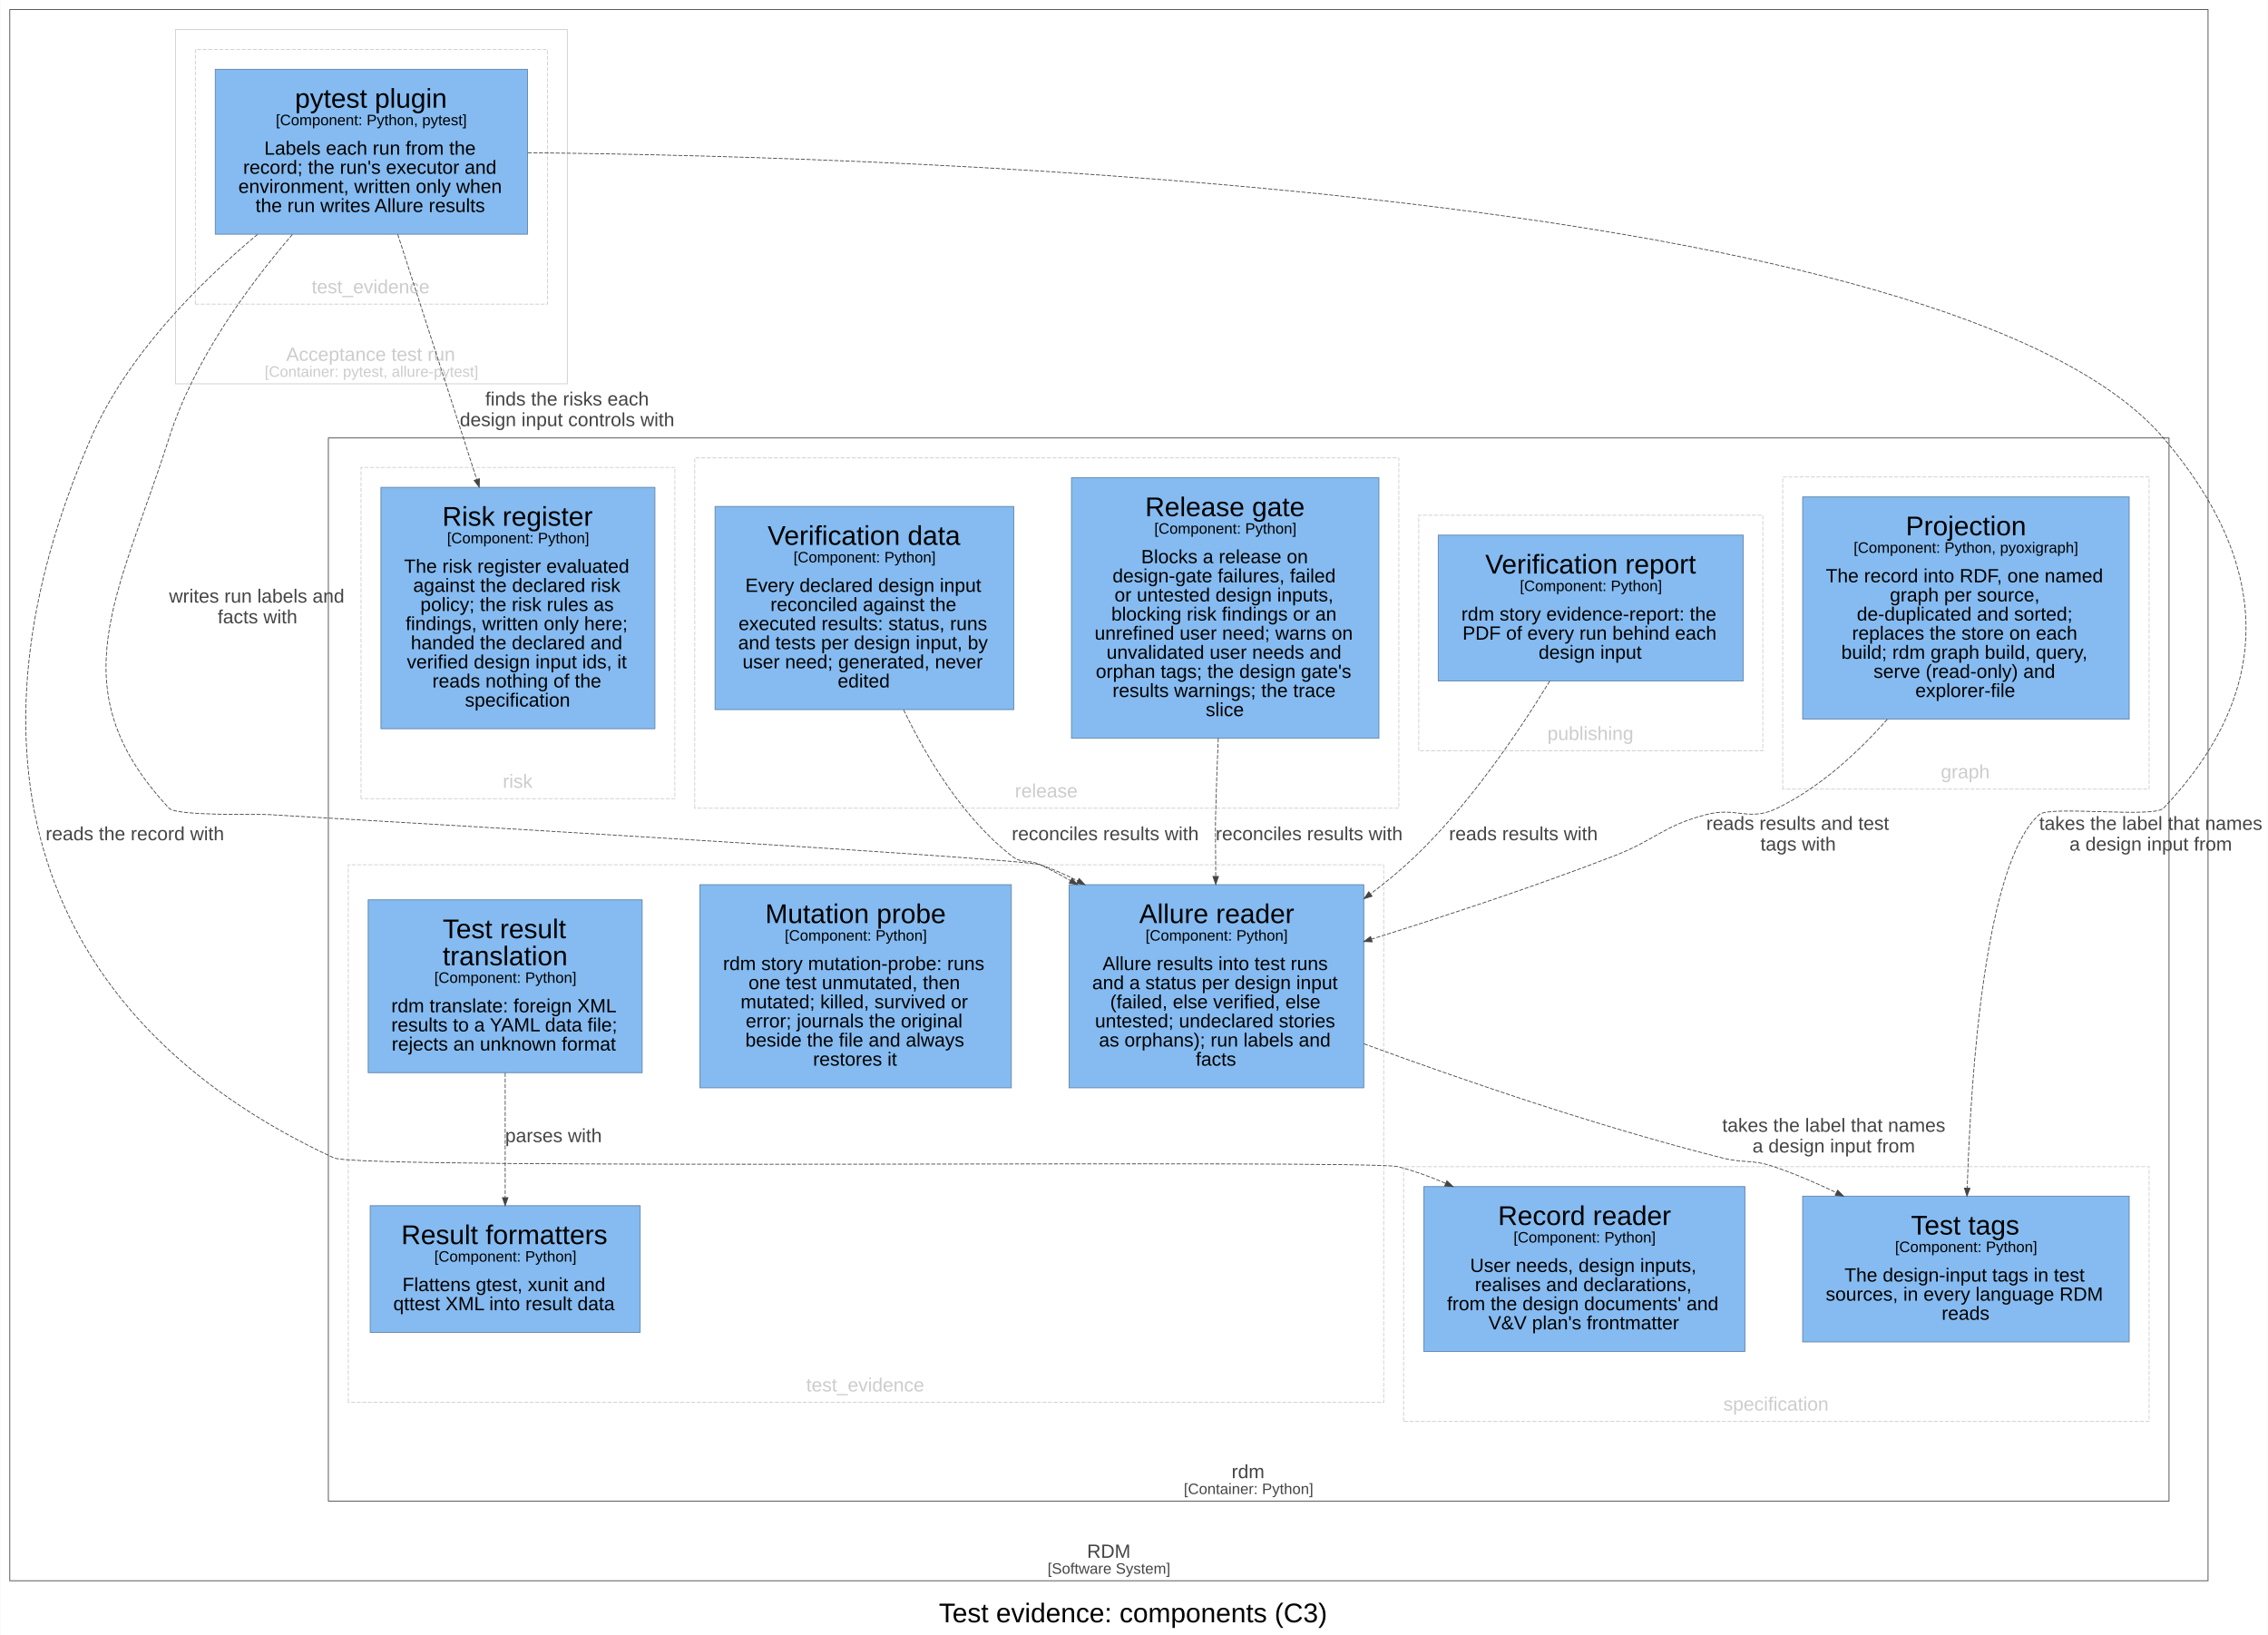
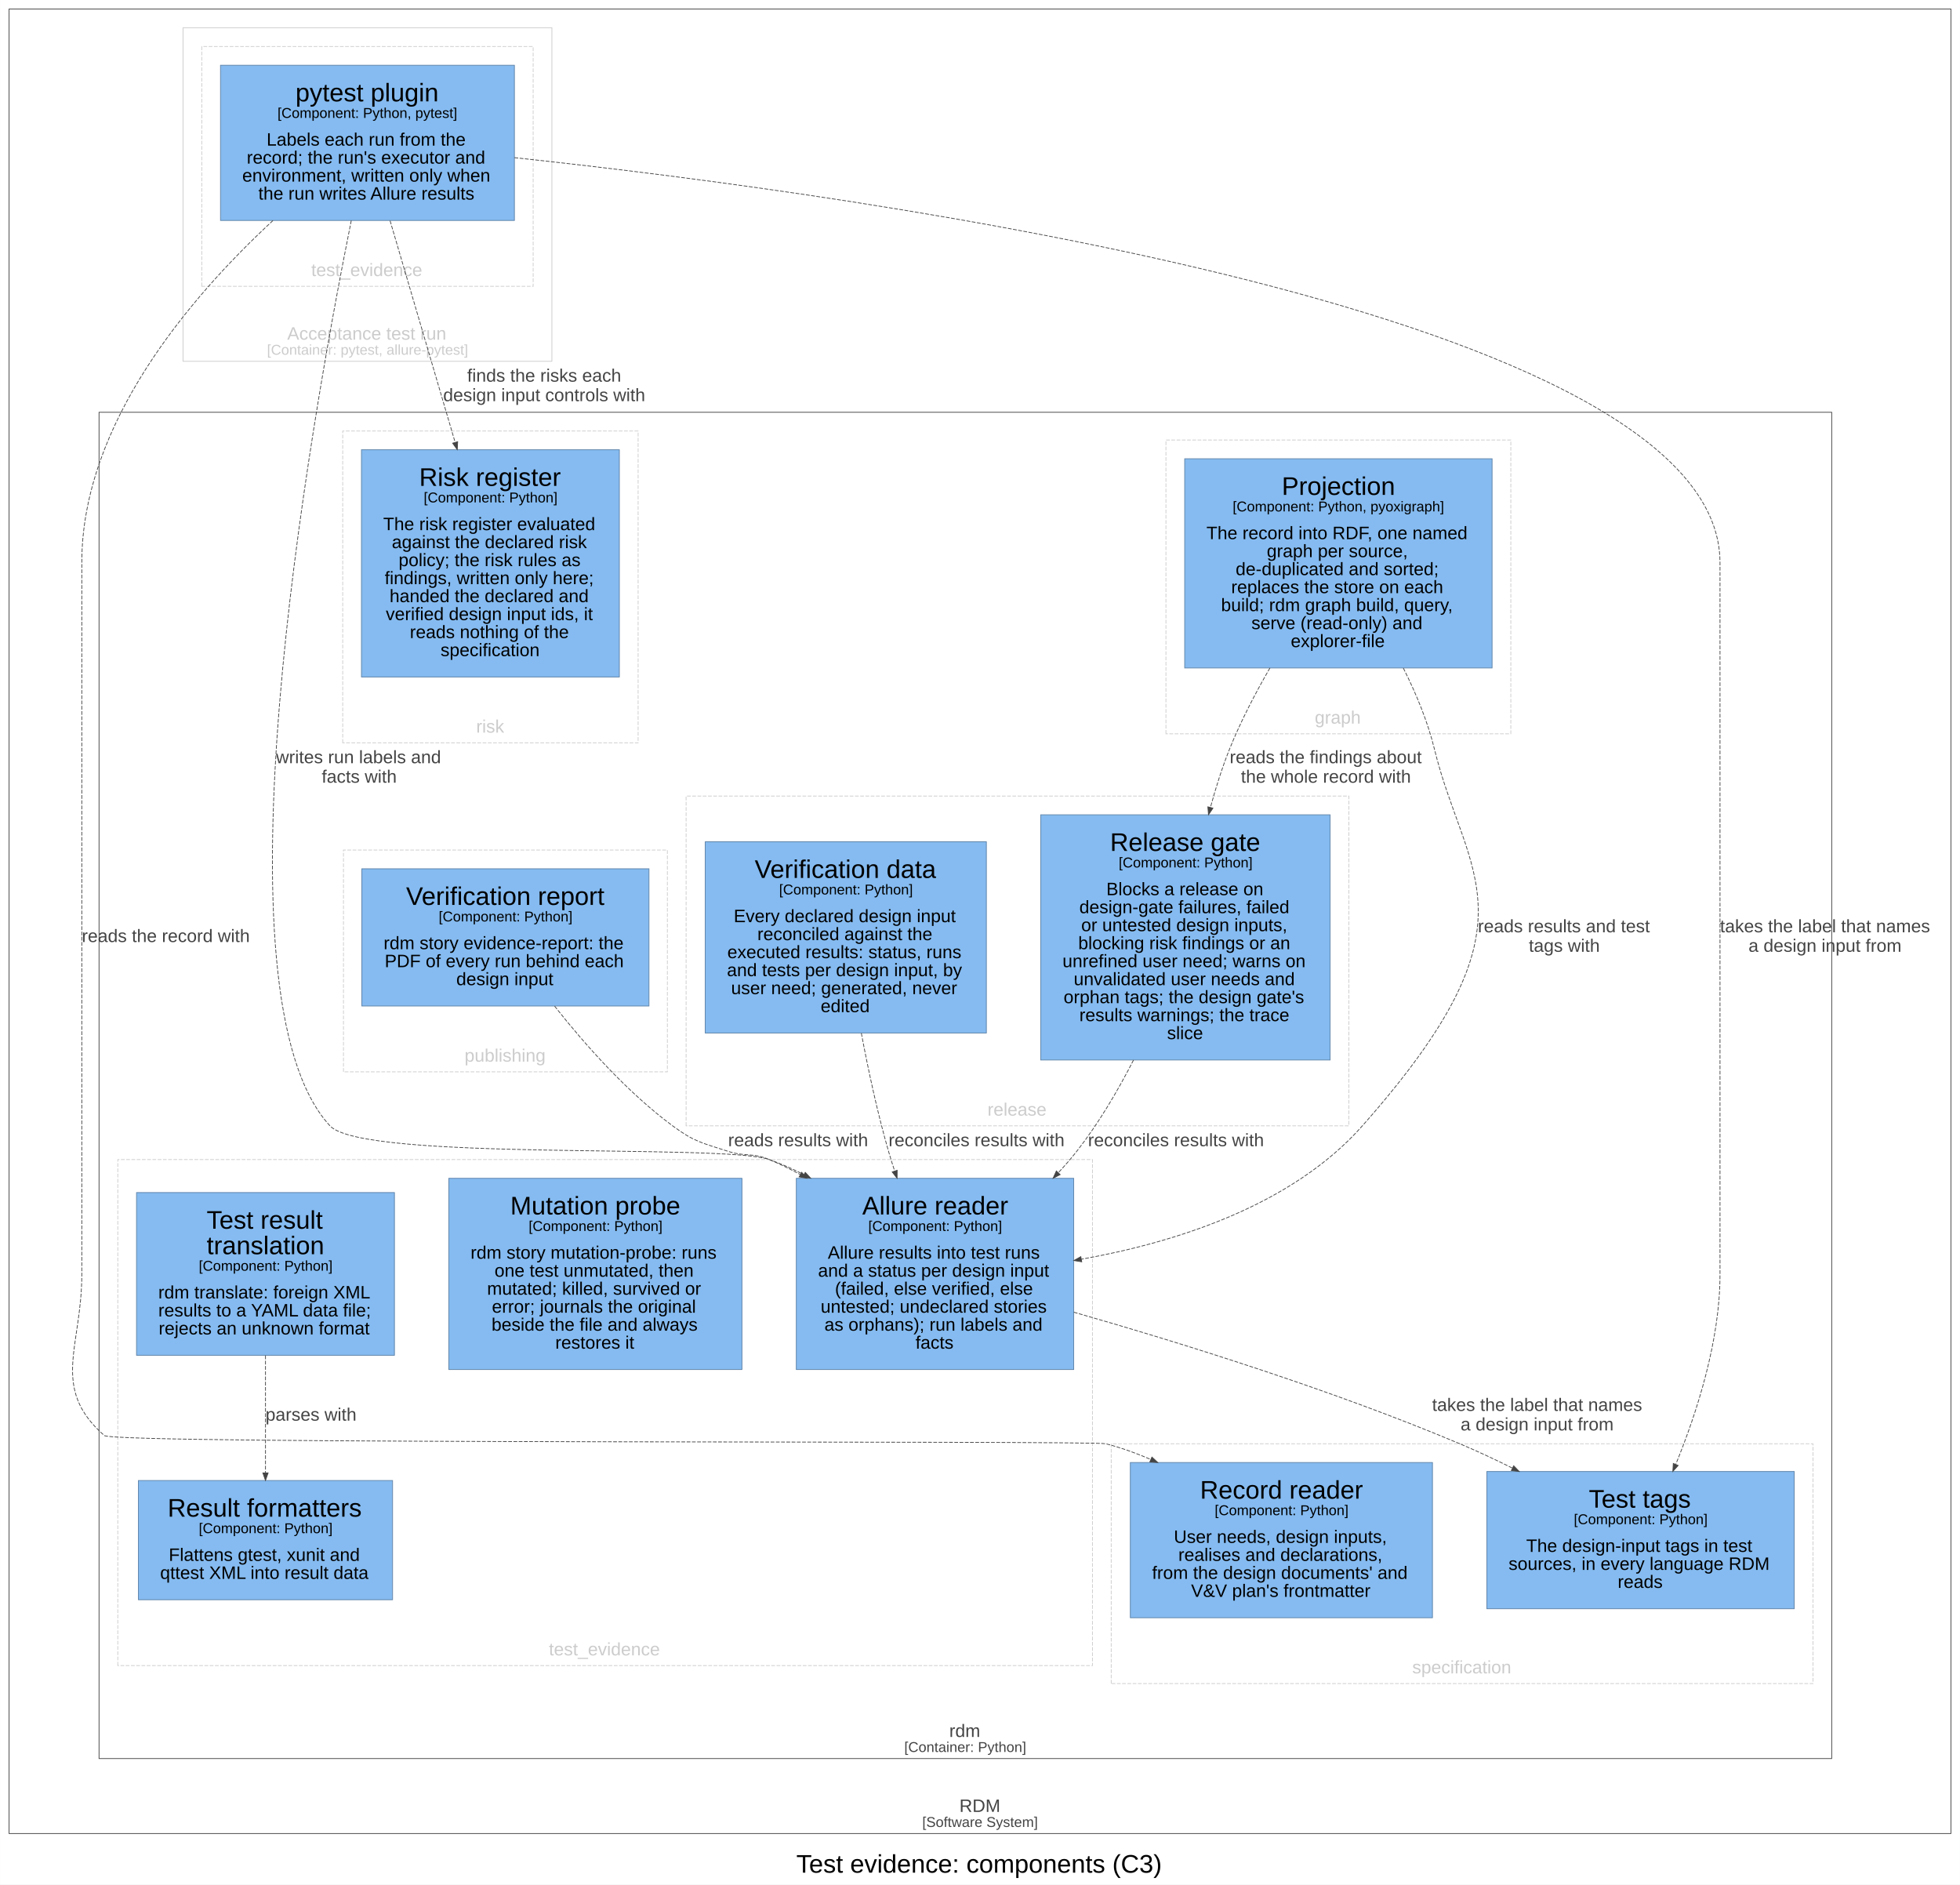
- <svg xmlns="http://www.w3.org/2000/svg" width="2847pt" height="2052pt" viewBox="0.00 0.00 2847.00 2052.40">
-   <g id="graph0" class="graph" transform="scale(1 1) rotate(0) translate(4 2048.4)">
-     <polygon fill="white" stroke="transparent" points="-4,4 -4,-2048.4 2843,-2048.4 2843,4 -4,4" />
-     <text text-anchor="start" x="1174.5" y="-11.8" font-family="Arial" font-size="34.00">Test evidence: components (C3)</text>
+ <svg xmlns="http://www.w3.org/2000/svg" width="2614pt" height="2513pt" viewBox="0.00 0.00 2614.00 2513.20">
+   <g id="graph0" class="graph" transform="scale(1 1) rotate(0) translate(4 2509.2)">
+     <polygon fill="white" stroke="transparent" points="-4,4 -4,-2509.2 2610,-2509.2 2610,4 -4,4" />
+     <text text-anchor="start" x="1058" y="-11.8" font-family="Arial" font-size="34.00">Test evidence: components (C3)</text>
    <g id="clust1" class="cluster">
-       <polygon fill="none" stroke="#444444" points="8,-64 8,-2036.4 2768,-2036.4 2768,-64 8,-64" />
-       <text text-anchor="start" x="1360.5" y="-92.8" font-family="Arial" font-size="24.00" fill="#444444">RDM</text>
-       <text text-anchor="start" x="1311" y="-72.8" font-family="Arial" font-size="19.00" fill="#444444">[Software System]</text>
+       <polygon fill="none" stroke="#444444" points="8,-64 8,-2497.2 2598,-2497.2 2598,-64 8,-64" />
+       <text text-anchor="start" x="1275.5" y="-92.8" font-family="Arial" font-size="24.00" fill="#444444">RDM</text>
+       <text text-anchor="start" x="1226" y="-72.8" font-family="Arial" font-size="19.00" fill="#444444">[Software System]</text>
    </g>
    <g id="clust2" class="cluster">
-       <polygon fill="none" stroke="#cccccc" points="216,-1566.6 216,-2011.4 708,-2011.4 708,-1566.6 216,-1566.6" />
-       <text text-anchor="start" x="355" y="-1595.4" font-family="Arial" font-size="24.00" fill="#cccccc">Acceptance test run</text>
-       <text text-anchor="start" x="328" y="-1575.4" font-family="Arial" font-size="19.00" fill="#cccccc">[Container: pytest, allure-pytest]</text>
+       <polygon fill="none" stroke="#cccccc" points="240,-2027.4 240,-2472.2 732,-2472.2 732,-2027.4 240,-2027.4" />
+       <text text-anchor="start" x="379" y="-2056.2" font-family="Arial" font-size="24.00" fill="#cccccc">Acceptance test run</text>
+       <text text-anchor="start" x="352" y="-2036.2" font-family="Arial" font-size="19.00" fill="#cccccc">[Container: pytest, allure-pytest]</text>
    </g>
    <g id="clust3" class="cluster">
-       <polygon fill="none" stroke="#cccccc" stroke-dasharray="5,2" points="241,-1666.6 241,-1986.4 683,-1986.4 683,-1666.6 241,-1666.6" />
-       <text text-anchor="start" x="387" y="-1680.2" font-family="Arial" font-size="24.00" fill="#cccccc">test_evidence</text>
+       <polygon fill="none" stroke="#cccccc" stroke-dasharray="5,2" points="265,-2127.4 265,-2447.2 707,-2447.2 707,-2127.4 265,-2127.4" />
+       <text text-anchor="start" x="411" y="-2141" font-family="Arial" font-size="24.00" fill="#cccccc">test_evidence</text>
    </g>
    <g id="clust4" class="cluster">
-       <polygon fill="none" stroke="#444444" points="408,-164 408,-1498.6 2719,-1498.6 2719,-164 408,-164" />
-       <text text-anchor="start" x="1542" y="-192.8" font-family="Arial" font-size="24.00" fill="#444444">rdm</text>
-       <text text-anchor="start" x="1482" y="-172.8" font-family="Arial" font-size="19.00" fill="#444444">[Container: Python]</text>
+       <polygon fill="none" stroke="#444444" points="128,-164 128,-1959.4 2439,-1959.4 2439,-164 128,-164" />
+       <text text-anchor="start" x="1262" y="-192.8" font-family="Arial" font-size="24.00" fill="#444444">rdm</text>
+       <text text-anchor="start" x="1202" y="-172.8" font-family="Arial" font-size="19.00" fill="#444444">[Container: Python]</text>
    </g>
    <g id="clust10" class="cluster">
-       <polygon fill="none" stroke="#cccccc" stroke-dasharray="5,2" points="433,-288 433,-962.8 1733,-962.8 1733,-288 433,-288" />
-       <text text-anchor="start" x="1008" y="-301.6" font-family="Arial" font-size="24.00" fill="#cccccc">test_evidence</text>
+       <polygon fill="none" stroke="#cccccc" stroke-dasharray="5,2" points="153,-288 153,-962.8 1453,-962.8 1453,-288 153,-288" />
+       <text text-anchor="start" x="728" y="-301.6" font-family="Arial" font-size="24.00" fill="#cccccc">test_evidence</text>
    </g>
    <g id="clust5" class="cluster">
-       <polygon fill="none" stroke="#cccccc" stroke-dasharray="5,2" points="2234,-1057.8 2234,-1449.6 2694,-1449.6 2694,-1057.8 2234,-1057.8" />
-       <text text-anchor="start" x="2432.5" y="-1071.4" font-family="Arial" font-size="24.00" fill="#cccccc">graph</text>
+       <polygon fill="none" stroke="#cccccc" stroke-dasharray="5,2" points="1551,-1530.6 1551,-1922.4 2011,-1922.4 2011,-1530.6 1551,-1530.6" />
+       <text text-anchor="start" x="1749.5" y="-1544.2" font-family="Arial" font-size="24.00" fill="#cccccc">graph</text>
    </g>
    <g id="clust6" class="cluster">
-       <polygon fill="none" stroke="#cccccc" stroke-dasharray="5,2" points="1777,-1105.8 1777,-1401.6 2209,-1401.6 2209,-1105.8 1777,-1105.8" />
-       <text text-anchor="start" x="1938.5" y="-1119.4" font-family="Arial" font-size="24.00" fill="#cccccc">publishing</text>
+       <polygon fill="none" stroke="#cccccc" stroke-dasharray="5,2" points="454,-1079.8 454,-1375.6 886,-1375.6 886,-1079.8 454,-1079.8" />
+       <text text-anchor="start" x="615.5" y="-1093.4" font-family="Arial" font-size="24.00" fill="#cccccc">publishing</text>
    </g>
    <g id="clust7" class="cluster">
-       <polygon fill="none" stroke="#cccccc" stroke-dasharray="5,2" points="868,-1033.8 868,-1473.6 1752,-1473.6 1752,-1033.8 868,-1033.8" />
-       <text text-anchor="start" x="1270" y="-1047.4" font-family="Arial" font-size="24.00" fill="#cccccc">release</text>
+       <polygon fill="none" stroke="#cccccc" stroke-dasharray="5,2" points="911,-1007.8 911,-1447.6 1795,-1447.6 1795,-1007.8 911,-1007.8" />
+       <text text-anchor="start" x="1313" y="-1021.4" font-family="Arial" font-size="24.00" fill="#cccccc">release</text>
    </g>
    <g id="clust8" class="cluster">
-       <polygon fill="none" stroke="#cccccc" stroke-dasharray="5,2" points="449,-1045.8 449,-1461.6 843,-1461.6 843,-1045.8 449,-1045.8" />
-       <text text-anchor="start" x="627" y="-1059.4" font-family="Arial" font-size="24.00" fill="#cccccc">risk</text>
+       <polygon fill="none" stroke="#cccccc" stroke-dasharray="5,2" points="453,-1518.6 453,-1934.4 847,-1934.4 847,-1518.6 453,-1518.6" />
+       <text text-anchor="start" x="631" y="-1532.2" font-family="Arial" font-size="24.00" fill="#cccccc">risk</text>
    </g>
    <g id="clust9" class="cluster">
-       <polygon fill="none" stroke="#cccccc" stroke-dasharray="5,2" points="1758,-264 1758,-583.8 2694,-583.8 2694,-264 1758,-264" />
-       <text text-anchor="start" x="2159.5" y="-277.6" font-family="Arial" font-size="24.00" fill="#cccccc">specification</text>
+       <polygon fill="none" stroke="#cccccc" stroke-dasharray="5,2" points="1478,-264 1478,-583.8 2414,-583.8 2414,-264 1478,-264" />
+       <text text-anchor="start" x="1879.5" y="-277.6" font-family="Arial" font-size="24.00" fill="#cccccc">specification</text>
    </g>
    <g id="46" class="node">
-       <polygon fill="#85bbf0" stroke="#5d82a8" points="658,-1961.4 266,-1961.4 266,-1754.4 658,-1754.4 658,-1961.4" />
-       <text text-anchor="start" x="366" y="-1913.2" font-family="Arial" font-size="34.00" fill="#000000">pytest plugin</text>
-       <text text-anchor="start" x="342" y="-1891.2" font-family="Arial" font-size="19.00" fill="#000000">[Component: Python, pytest]</text>
-       <text text-anchor="start" x="327.5" y="-1854.2" font-family="Arial" font-size="24.00" fill="#000000">Labels each run from the</text>
-       <text text-anchor="start" x="301" y="-1830.2" font-family="Arial" font-size="24.00" fill="#000000">record; the run's executor and</text>
-       <text text-anchor="start" x="295" y="-1806.2" font-family="Arial" font-size="24.00" fill="#000000">environment, written only when</text>
-       <text text-anchor="start" x="316.5" y="-1782.2" font-family="Arial" font-size="24.00" fill="#000000">the run writes Allure results</text>
+       <polygon fill="#85bbf0" stroke="#5d82a8" points="682,-2422.2 290,-2422.2 290,-2215.2 682,-2215.2 682,-2422.2" />
+       <text text-anchor="start" x="390" y="-2374" font-family="Arial" font-size="34.00" fill="#000000">pytest plugin</text>
+       <text text-anchor="start" x="366" y="-2352" font-family="Arial" font-size="19.00" fill="#000000">[Component: Python, pytest]</text>
+       <text text-anchor="start" x="351.5" y="-2315" font-family="Arial" font-size="24.00" fill="#000000">Labels each run from the</text>
+       <text text-anchor="start" x="325" y="-2291" font-family="Arial" font-size="24.00" fill="#000000">record; the run's executor and</text>
+       <text text-anchor="start" x="319" y="-2267" font-family="Arial" font-size="24.00" fill="#000000">environment, written only when</text>
+       <text text-anchor="start" x="340.5" y="-2243" font-family="Arial" font-size="24.00" fill="#000000">the run writes Allure results</text>
    </g>
    <g id="26" class="node">
-       <polygon fill="#85bbf0" stroke="#5d82a8" points="818,-1436.6 474,-1436.6 474,-1133.6 818,-1133.6 818,-1436.6" />
-       <text text-anchor="start" x="551" y="-1388.4" font-family="Arial" font-size="34.00" fill="#000000">Risk register</text>
-       <text text-anchor="start" x="557" y="-1366.4" font-family="Arial" font-size="19.00" fill="#000000">[Component: Python]</text>
-       <text text-anchor="start" x="503" y="-1329.4" font-family="Arial" font-size="24.00" fill="#000000">The risk register evaluated</text>
-       <text text-anchor="start" x="514.5" y="-1305.4" font-family="Arial" font-size="24.00" fill="#000000">against the declared risk</text>
-       <text text-anchor="start" x="523.5" y="-1281.4" font-family="Arial" font-size="24.00" fill="#000000">policy; the risk rules as</text>
-       <text text-anchor="start" x="505" y="-1257.4" font-family="Arial" font-size="24.00" fill="#000000">findings, written only here;</text>
-       <text text-anchor="start" x="511.5" y="-1233.4" font-family="Arial" font-size="24.00" fill="#000000">handed the declared and</text>
-       <text text-anchor="start" x="506.5" y="-1209.4" font-family="Arial" font-size="24.00" fill="#000000">verified design input ids, it</text>
-       <text text-anchor="start" x="538.5" y="-1185.4" font-family="Arial" font-size="24.00" fill="#000000">reads nothing of the</text>
-       <text text-anchor="start" x="579.5" y="-1161.4" font-family="Arial" font-size="24.00" fill="#000000">specification</text>
-     </g>
-     <g id="100" class="edge">
-       <path fill="none" stroke="#444444" stroke-dasharray="5,2" d="M495.11,-1754.19C522.69,-1668.62 562.47,-1545.23 594.26,-1446.62" />
-       <polygon fill="#444444" stroke="#444444" points="597.67,-1447.45 597.4,-1436.85 591,-1445.3 597.67,-1447.45" />
-       <text text-anchor="start" x="605" y="-1539.4" font-family="Arial" font-size="24.00" fill="#444444">finds the risks each</text>
-       <text text-anchor="start" x="573" y="-1513.4" font-family="Arial" font-size="24.00" fill="#444444">design input controls with</text>
+       <polygon fill="#85bbf0" stroke="#5d82a8" points="822,-1909.4 478,-1909.4 478,-1606.4 822,-1606.4 822,-1909.4" />
+       <text text-anchor="start" x="555" y="-1861.2" font-family="Arial" font-size="34.00" fill="#000000">Risk register</text>
+       <text text-anchor="start" x="561" y="-1839.2" font-family="Arial" font-size="19.00" fill="#000000">[Component: Python]</text>
+       <text text-anchor="start" x="507" y="-1802.2" font-family="Arial" font-size="24.00" fill="#000000">The risk register evaluated</text>
+       <text text-anchor="start" x="518.5" y="-1778.2" font-family="Arial" font-size="24.00" fill="#000000">against the declared risk</text>
+       <text text-anchor="start" x="527.5" y="-1754.2" font-family="Arial" font-size="24.00" fill="#000000">policy; the risk rules as</text>
+       <text text-anchor="start" x="509" y="-1730.2" font-family="Arial" font-size="24.00" fill="#000000">findings, written only here;</text>
+       <text text-anchor="start" x="515.5" y="-1706.2" font-family="Arial" font-size="24.00" fill="#000000">handed the declared and</text>
+       <text text-anchor="start" x="510.5" y="-1682.2" font-family="Arial" font-size="24.00" fill="#000000">verified design input ids, it</text>
+       <text text-anchor="start" x="542.5" y="-1658.2" font-family="Arial" font-size="24.00" fill="#000000">reads nothing of the</text>
+       <text text-anchor="start" x="583.5" y="-1634.2" font-family="Arial" font-size="24.00" fill="#000000">specification</text>
+     </g>
+     <g id="101" class="edge">
+       <path fill="none" stroke="#444444" stroke-dasharray="5,2" d="M516.18,-2214.88C540.46,-2132.14 575.02,-2014.39 602.93,-1919.28" />
+       <polygon fill="#444444" stroke="#444444" points="606.33,-1920.14 605.78,-1909.56 599.61,-1918.17 606.33,-1920.14" />
+       <text text-anchor="start" x="619" y="-2000.2" font-family="Arial" font-size="24.00" fill="#444444">finds the risks each</text>
+       <text text-anchor="start" x="587" y="-1974.2" font-family="Arial" font-size="24.00" fill="#444444">design input controls with</text>
    </g>
    <g id="7" class="node">
-       <polygon fill="#85bbf0" stroke="#5d82a8" points="2186.5,-558.8 1783.5,-558.8 1783.5,-351.8 2186.5,-351.8 2186.5,-558.8" />
-       <text text-anchor="start" x="1876.5" y="-510.6" font-family="Arial" font-size="34.00" fill="#000000">Record reader</text>
-       <text text-anchor="start" x="1896" y="-488.6" font-family="Arial" font-size="19.00" fill="#000000">[Component: Python]</text>
-       <text text-anchor="start" x="1841.5" y="-451.6" font-family="Arial" font-size="24.00" fill="#000000">User needs, design inputs,</text>
-       <text text-anchor="start" x="1847.5" y="-427.6" font-family="Arial" font-size="24.00" fill="#000000">realises and declarations,</text>
-       <text text-anchor="start" x="1812.5" y="-403.6" font-family="Arial" font-size="24.00" fill="#000000">from the design documents' and</text>
-       <text text-anchor="start" x="1864.5" y="-379.6" font-family="Arial" font-size="24.00" fill="#000000">V&amp;V plan's frontmatter</text>
-     </g>
-     <g id="153" class="edge">
-       <path fill="none" stroke="#444444" stroke-dasharray="5,2" d="M319.03,-1754.1C242.3,-1690.12 154.56,-1600.7 110,-1498.6 -59.58,-1110.05 30.28,-772.91 415,-594.8 448.68,-579.21 1715.07,-593.11 1751,-583.8 1771.01,-578.62 1791.16,-571.36 1810.79,-562.91" />
-       <polygon fill="#444444" stroke="#444444" points="1812.35,-566.05 1820.08,-558.81 1809.52,-559.64 1812.35,-566.05" />
-       <text text-anchor="start" x="53" y="-993.6" font-family="Arial" font-size="24.00" fill="#444444">reads the record with</text>
+       <polygon fill="#85bbf0" stroke="#5d82a8" points="1906.5,-558.8 1503.5,-558.8 1503.5,-351.8 1906.5,-351.8 1906.5,-558.8" />
+       <text text-anchor="start" x="1596.5" y="-510.6" font-family="Arial" font-size="34.00" fill="#000000">Record reader</text>
+       <text text-anchor="start" x="1616" y="-488.6" font-family="Arial" font-size="19.00" fill="#000000">[Component: Python]</text>
+       <text text-anchor="start" x="1561.5" y="-451.6" font-family="Arial" font-size="24.00" fill="#000000">User needs, design inputs,</text>
+       <text text-anchor="start" x="1567.5" y="-427.6" font-family="Arial" font-size="24.00" fill="#000000">realises and declarations,</text>
+       <text text-anchor="start" x="1532.5" y="-403.6" font-family="Arial" font-size="24.00" fill="#000000">from the design documents' and</text>
+       <text text-anchor="start" x="1584.5" y="-379.6" font-family="Arial" font-size="24.00" fill="#000000">V&amp;V plan's frontmatter</text>
+     </g>
+     <g id="154" class="edge">
+       <path fill="none" stroke="#444444" stroke-dasharray="5,2" d="M359.93,-2215.07C248.98,-2112.46 105,-1943.69 105,-1758.9 105,-1758.9 105,-1758.9 105,-809.3 105,-713.04 62.63,-658.28 135,-594.8 148.95,-582.56 1453.04,-588.45 1471,-583.8 1491.01,-578.62 1511.16,-571.36 1530.79,-562.91" />
+       <polygon fill="#444444" stroke="#444444" points="1532.35,-566.05 1540.08,-558.81 1529.52,-559.64 1532.35,-566.05" />
+       <text text-anchor="start" x="105" y="-1252.9" font-family="Arial" font-size="24.00" fill="#444444">reads the record with</text>
    </g>
    <g id="8" class="node">
-       <polygon fill="#85bbf0" stroke="#5d82a8" points="2669,-546.8 2259,-546.8 2259,-363.8 2669,-363.8 2669,-546.8" />
-       <text text-anchor="start" x="2395" y="-498.6" font-family="Arial" font-size="34.00" fill="#000000">Test tags</text>
-       <text text-anchor="start" x="2375" y="-476.6" font-family="Arial" font-size="19.00" fill="#000000">[Component: Python]</text>
-       <text text-anchor="start" x="2311.5" y="-439.6" font-family="Arial" font-size="24.00" fill="#000000">The design-input tags in test</text>
-       <text text-anchor="start" x="2288" y="-415.6" font-family="Arial" font-size="24.00" fill="#000000">sources, in every language RDM</text>
-       <text text-anchor="start" x="2433.5" y="-391.6" font-family="Arial" font-size="24.00" fill="#000000">reads</text>
-     </g>
-     <g id="151" class="edge">
-       <path fill="none" stroke="#444444" stroke-dasharray="5,2" d="M658.42,-1856.67C1156.48,-1851.51 2448.02,-1807.95 2712,-1498.6 2846.1,-1341.46 2854.28,-1183.57 2712,-1033.8 2700.05,-1021.22 2568.92,-1037.39 2556,-1025.8 2488.28,-965.08 2470.34,-703.82 2465.64,-557.16" />
-       <polygon fill="#444444" stroke="#444444" points="2469.12,-556.7 2465.32,-546.81 2462.13,-556.91 2469.12,-556.7" />
-       <text text-anchor="start" x="2556" y="-1006.6" font-family="Arial" font-size="24.00" fill="#444444">takes the label that names</text>
-       <text text-anchor="start" x="2594" y="-980.6" font-family="Arial" font-size="24.00" fill="#444444">a design input from</text>
+       <polygon fill="#85bbf0" stroke="#5d82a8" points="2389,-546.8 1979,-546.8 1979,-363.8 2389,-363.8 2389,-546.8" />
+       <text text-anchor="start" x="2115" y="-498.6" font-family="Arial" font-size="34.00" fill="#000000">Test tags</text>
+       <text text-anchor="start" x="2095" y="-476.6" font-family="Arial" font-size="19.00" fill="#000000">[Component: Python]</text>
+       <text text-anchor="start" x="2031.5" y="-439.6" font-family="Arial" font-size="24.00" fill="#000000">The design-input tags in test</text>
+       <text text-anchor="start" x="2008" y="-415.6" font-family="Arial" font-size="24.00" fill="#000000">sources, in every language RDM</text>
+       <text text-anchor="start" x="2153.5" y="-391.6" font-family="Arial" font-size="24.00" fill="#000000">reads</text>
+     </g>
+     <g id="152" class="edge">
+       <path fill="none" stroke="#444444" stroke-dasharray="5,2" d="M682.06,-2298.97C1149.35,-2248.94 2290,-2092.62 2290,-1758.9 2290,-1758.9 2290,-1758.9 2290,-809.3 2290,-721.3 2259.41,-625.97 2231.09,-556.58" />
+       <polygon fill="#444444" stroke="#444444" points="2234.17,-554.87 2227.11,-546.97 2227.7,-557.55 2234.17,-554.87" />
+       <text text-anchor="start" x="2290" y="-1265.9" font-family="Arial" font-size="24.00" fill="#444444">takes the label that names</text>
+       <text text-anchor="start" x="2328" y="-1239.9" font-family="Arial" font-size="24.00" fill="#444444">a design input from</text>
    </g>
    <g id="22" class="node">
-       <polygon fill="#85bbf0" stroke="#5d82a8" points="1708,-937.8 1338,-937.8 1338,-682.8 1708,-682.8 1708,-937.8" />
-       <text text-anchor="start" x="1426" y="-889.6" font-family="Arial" font-size="34.00" fill="#000000">Allure reader</text>
-       <text text-anchor="start" x="1434" y="-867.6" font-family="Arial" font-size="19.00" fill="#000000">[Component: Python]</text>
-       <text text-anchor="start" x="1380" y="-830.6" font-family="Arial" font-size="24.00" fill="#000000">Allure results into test runs</text>
-       <text text-anchor="start" x="1367" y="-806.6" font-family="Arial" font-size="24.00" fill="#000000">and a status per design input</text>
-       <text text-anchor="start" x="1389.5" y="-782.6" font-family="Arial" font-size="24.00" fill="#000000">(failed, else verified, else</text>
-       <text text-anchor="start" x="1370.5" y="-758.6" font-family="Arial" font-size="24.00" fill="#000000">untested; undeclared stories</text>
-       <text text-anchor="start" x="1375.5" y="-734.6" font-family="Arial" font-size="24.00" fill="#000000">as orphans); run labels and</text>
-       <text text-anchor="start" x="1497" y="-710.6" font-family="Arial" font-size="24.00" fill="#000000">facts</text>
-     </g>
-     <g id="108" class="edge">
-       <path fill="none" stroke="#444444" stroke-dasharray="5,2" d="M362.78,-1754.03C305.37,-1687.12 238.6,-1594.68 208,-1498.6 145.31,-1301.76 66.67,-1184.47 208,-1033.8 217.52,-1023.65 319.11,-1026.7 333,-1025.8 359.92,-1024.06 1276.51,-971.62 1302,-962.8 1317.8,-957.34 1333.52,-950.42 1348.88,-942.56" />
-       <polygon fill="#444444" stroke="#444444" points="1350.65,-945.59 1357.87,-937.84 1347.39,-939.39 1350.65,-945.59" />
-       <text text-anchor="start" x="208" y="-1291.9" font-family="Arial" font-size="24.00" fill="#444444">writes run labels and</text>
-       <text text-anchor="start" x="269" y="-1265.9" font-family="Arial" font-size="24.00" fill="#444444">facts with</text>
+       <polygon fill="#85bbf0" stroke="#5d82a8" points="1428,-937.8 1058,-937.8 1058,-682.8 1428,-682.8 1428,-937.8" />
+       <text text-anchor="start" x="1146" y="-889.6" font-family="Arial" font-size="34.00" fill="#000000">Allure reader</text>
+       <text text-anchor="start" x="1154" y="-867.6" font-family="Arial" font-size="19.00" fill="#000000">[Component: Python]</text>
+       <text text-anchor="start" x="1100" y="-830.6" font-family="Arial" font-size="24.00" fill="#000000">Allure results into test runs</text>
+       <text text-anchor="start" x="1087" y="-806.6" font-family="Arial" font-size="24.00" fill="#000000">and a status per design input</text>
+       <text text-anchor="start" x="1109.5" y="-782.6" font-family="Arial" font-size="24.00" fill="#000000">(failed, else verified, else</text>
+       <text text-anchor="start" x="1090.5" y="-758.6" font-family="Arial" font-size="24.00" fill="#000000">untested; undeclared stories</text>
+       <text text-anchor="start" x="1095.5" y="-734.6" font-family="Arial" font-size="24.00" fill="#000000">as orphans); run labels and</text>
+       <text text-anchor="start" x="1217" y="-710.6" font-family="Arial" font-size="24.00" fill="#000000">facts</text>
+     </g>
+     <g id="109" class="edge">
+       <path fill="none" stroke="#444444" stroke-dasharray="5,2" d="M464.41,-2215.11C408.63,-1937.6 275.01,-1181.29 436,-1007.8 480.42,-959.93 960.41,-984.5 1022,-962.8 1037.59,-957.31 1053.1,-950.42 1068.27,-942.63" />
+       <polygon fill="#444444" stroke="#444444" points="1069.94,-945.71 1077.16,-937.95 1066.68,-939.52 1069.94,-945.71" />
+       <text text-anchor="start" x="364" y="-1491.4" font-family="Arial" font-size="24.00" fill="#444444">writes run labels and</text>
+       <text text-anchor="start" x="425" y="-1465.4" font-family="Arial" font-size="24.00" fill="#444444">facts with</text>
    </g>
    <g id="39" class="node">
-       <polygon fill="#85bbf0" stroke="#5d82a8" points="2669,-1424.6 2259,-1424.6 2259,-1145.6 2669,-1145.6 2669,-1424.6" />
-       <text text-anchor="start" x="2388.5" y="-1376.4" font-family="Arial" font-size="34.00" fill="#000000">Projection</text>
-       <text text-anchor="start" x="2323" y="-1354.4" font-family="Arial" font-size="19.00" fill="#000000">[Component: Python, pyoxigraph]</text>
-       <text text-anchor="start" x="2288" y="-1317.4" font-family="Arial" font-size="24.00" fill="#000000">The record into RDF, one named</text>
-       <text text-anchor="start" x="2368.5" y="-1293.4" font-family="Arial" font-size="24.00" fill="#000000">graph per source,</text>
-       <text text-anchor="start" x="2327" y="-1269.4" font-family="Arial" font-size="24.00" fill="#000000">de-duplicated and sorted;</text>
-       <text text-anchor="start" x="2321" y="-1245.4" font-family="Arial" font-size="24.00" fill="#000000">replaces the store on each</text>
-       <text text-anchor="start" x="2307.5" y="-1221.4" font-family="Arial" font-size="24.00" fill="#000000">build; rdm graph build, query,</text>
-       <text text-anchor="start" x="2348" y="-1197.4" font-family="Arial" font-size="24.00" fill="#000000">serve (read-only) and</text>
-       <text text-anchor="start" x="2400.5" y="-1173.4" font-family="Arial" font-size="24.00" fill="#000000">explorer-file</text>
-     </g>
-     <g id="106" class="edge">
-       <path fill="none" stroke="#444444" stroke-dasharray="5,2" d="M2365.21,-1145.31C2327.12,-1102.26 2279.91,-1059.44 2227,-1033.8 2191.26,-1016.48 2176.43,-1035.84 2138,-1025.8 2083.34,-1011.52 2074.71,-994.13 2022,-973.8 1922.97,-935.6 1810.73,-898.52 1717.81,-869.44" />
-       <polygon fill="#444444" stroke="#444444" points="1718.61,-866.02 1708.02,-866.39 1716.52,-872.71 1718.61,-866.02" />
-       <text text-anchor="start" x="2138" y="-1006.6" font-family="Arial" font-size="24.00" fill="#444444">reads results and test</text>
-       <text text-anchor="start" x="2206" y="-980.6" font-family="Arial" font-size="24.00" fill="#444444">tags with</text>
+       <polygon fill="#85bbf0" stroke="#5d82a8" points="1986,-1897.4 1576,-1897.4 1576,-1618.4 1986,-1618.4 1986,-1897.4" />
+       <text text-anchor="start" x="1705.5" y="-1849.2" font-family="Arial" font-size="34.00" fill="#000000">Projection</text>
+       <text text-anchor="start" x="1640" y="-1827.2" font-family="Arial" font-size="19.00" fill="#000000">[Component: Python, pyoxigraph]</text>
+       <text text-anchor="start" x="1605" y="-1790.2" font-family="Arial" font-size="24.00" fill="#000000">The record into RDF, one named</text>
+       <text text-anchor="start" x="1685.5" y="-1766.2" font-family="Arial" font-size="24.00" fill="#000000">graph per source,</text>
+       <text text-anchor="start" x="1644" y="-1742.2" font-family="Arial" font-size="24.00" fill="#000000">de-duplicated and sorted;</text>
+       <text text-anchor="start" x="1638" y="-1718.2" font-family="Arial" font-size="24.00" fill="#000000">replaces the store on each</text>
+       <text text-anchor="start" x="1624.5" y="-1694.2" font-family="Arial" font-size="24.00" fill="#000000">build; rdm graph build, query,</text>
+       <text text-anchor="start" x="1665" y="-1670.2" font-family="Arial" font-size="24.00" fill="#000000">serve (read-only) and</text>
+       <text text-anchor="start" x="1717.5" y="-1646.2" font-family="Arial" font-size="24.00" fill="#000000">explorer-file</text>
+     </g>
+     <g id="21" class="node">
+       <polygon fill="#85bbf0" stroke="#5d82a8" points="1770,-1422.6 1384,-1422.6 1384,-1095.6 1770,-1095.6 1770,-1422.6" />
+       <text text-anchor="start" x="1476.5" y="-1374.4" font-family="Arial" font-size="34.00" fill="#000000">Release gate</text>
+       <text text-anchor="start" x="1488" y="-1352.4" font-family="Arial" font-size="19.00" fill="#000000">[Component: Python]</text>
+       <text text-anchor="start" x="1471.5" y="-1315.4" font-family="Arial" font-size="24.00" fill="#000000">Blocks a release on</text>
+       <text text-anchor="start" x="1435.5" y="-1291.4" font-family="Arial" font-size="24.00" fill="#000000">design-gate failures, failed</text>
+       <text text-anchor="start" x="1438" y="-1267.4" font-family="Arial" font-size="24.00" fill="#000000">or untested design inputs,</text>
+       <text text-anchor="start" x="1434" y="-1243.4" font-family="Arial" font-size="24.00" fill="#000000">blocking risk findings or an</text>
+       <text text-anchor="start" x="1413" y="-1219.4" font-family="Arial" font-size="24.00" fill="#000000">unrefined user need; warns on</text>
+       <text text-anchor="start" x="1428" y="-1195.4" font-family="Arial" font-size="24.00" fill="#000000">unvalidated user needs and</text>
+       <text text-anchor="start" x="1414.5" y="-1171.4" font-family="Arial" font-size="24.00" fill="#000000">orphan tags; the design gate's</text>
+       <text text-anchor="start" x="1435.5" y="-1147.4" font-family="Arial" font-size="24.00" fill="#000000">results warnings; the trace</text>
+       <text text-anchor="start" x="1552.5" y="-1123.4" font-family="Arial" font-size="24.00" fill="#000000">slice</text>
+     </g>
+     <g id="81" class="edge">
+       <path fill="none" stroke="#444444" stroke-dasharray="5,2" d="M1689.66,-1618.34C1669.88,-1584.12 1650.56,-1546.86 1636,-1510.6 1626.07,-1485.86 1617.56,-1459.04 1610.35,-1432.46" />
+       <polygon fill="#444444" stroke="#444444" points="1613.71,-1431.45 1607.76,-1422.68 1606.94,-1433.24 1613.71,-1431.45" />
+       <text text-anchor="start" x="1636" y="-1491.4" font-family="Arial" font-size="24.00" fill="#444444">reads the findings about</text>
+       <text text-anchor="start" x="1651" y="-1465.4" font-family="Arial" font-size="24.00" fill="#444444">the whole record with</text>
+     </g>
+     <g id="107" class="edge">
+       <path fill="none" stroke="#444444" stroke-dasharray="5,2" d="M1867.65,-1618.22C1884.71,-1584.24 1900.08,-1547.11 1909,-1510.6 1951.27,-1337.62 2054.81,-1281.11 1813,-1007.8 1718.46,-900.94 1562.99,-852.17 1438.29,-829.92" />
+       <polygon fill="#444444" stroke="#444444" points="1438.68,-826.43 1428.23,-828.17 1437.48,-833.33 1438.68,-826.43" />
+       <text text-anchor="start" x="1967" y="-1265.9" font-family="Arial" font-size="24.00" fill="#444444">reads results and test</text>
+       <text text-anchor="start" x="2035" y="-1239.9" font-family="Arial" font-size="24.00" fill="#444444">tags with</text>
    </g>
    <g id="37" class="node">
-       <polygon fill="#85bbf0" stroke="#5d82a8" points="2184.5,-1376.6 1801.5,-1376.6 1801.5,-1193.6 2184.5,-1193.6 2184.5,-1376.6" />
-       <text text-anchor="start" x="1860.5" y="-1328.4" font-family="Arial" font-size="34.00" fill="#000000">Verification report</text>
-       <text text-anchor="start" x="1904" y="-1306.4" font-family="Arial" font-size="19.00" fill="#000000">[Component: Python]</text>
-       <text text-anchor="start" x="1830.5" y="-1269.4" font-family="Arial" font-size="24.00" fill="#000000">rdm story evidence-report: the</text>
-       <text text-anchor="start" x="1832" y="-1245.4" font-family="Arial" font-size="24.00" fill="#000000">PDF of every run behind each</text>
-       <text text-anchor="start" x="1927.5" y="-1221.4" font-family="Arial" font-size="24.00" fill="#000000">design input</text>
+       <polygon fill="#85bbf0" stroke="#5d82a8" points="861.5,-1350.6 478.5,-1350.6 478.5,-1167.6 861.5,-1167.6 861.5,-1350.6" />
+       <text text-anchor="start" x="537.5" y="-1302.4" font-family="Arial" font-size="34.00" fill="#000000">Verification report</text>
+       <text text-anchor="start" x="581" y="-1280.4" font-family="Arial" font-size="19.00" fill="#000000">[Component: Python]</text>
+       <text text-anchor="start" x="507.5" y="-1243.4" font-family="Arial" font-size="24.00" fill="#000000">rdm story evidence-report: the</text>
+       <text text-anchor="start" x="509" y="-1219.4" font-family="Arial" font-size="24.00" fill="#000000">PDF of every run behind each</text>
+       <text text-anchor="start" x="604.5" y="-1195.4" font-family="Arial" font-size="24.00" fill="#000000">design input</text>
+     </g>
+     <g id="112" class="edge">
+       <path fill="none" stroke="#444444" stroke-dasharray="5,2" d="M735.63,-1167.38C776.49,-1115.65 832.64,-1052.45 893,-1007.8 922.1,-986.28 932.58,-984.98 967,-973.8 990.71,-966.1 999.03,-972.49 1022,-962.8 1035.8,-956.98 1049.62,-950.23 1063.25,-942.87" />
+       <polygon fill="#444444" stroke="#444444" points="1065.1,-945.84 1072.17,-937.95 1061.72,-939.71 1065.1,-945.84" />
+       <text text-anchor="start" x="967" y="-980.6" font-family="Arial" font-size="24.00" fill="#444444">reads results with</text>
+     </g>
+     <g id="20" class="node">
+       <polygon fill="#85bbf0" stroke="#5d82a8" points="1311.5,-1386.6 936.5,-1386.6 936.5,-1131.6 1311.5,-1131.6 1311.5,-1386.6" />
+       <text text-anchor="start" x="1002.5" y="-1338.4" font-family="Arial" font-size="34.00" fill="#000000">Verification data</text>
+       <text text-anchor="start" x="1035" y="-1316.4" font-family="Arial" font-size="19.00" fill="#000000">[Component: Python]</text>
+       <text text-anchor="start" x="974.5" y="-1279.4" font-family="Arial" font-size="24.00" fill="#000000">Every declared design input</text>
+       <text text-anchor="start" x="1006" y="-1255.4" font-family="Arial" font-size="24.00" fill="#000000">reconciled against the</text>
+       <text text-anchor="start" x="966" y="-1231.4" font-family="Arial" font-size="24.00" fill="#000000">executed results: status, runs</text>
+       <text text-anchor="start" x="965.5" y="-1207.4" font-family="Arial" font-size="24.00" fill="#000000">and tests per design input, by</text>
+       <text text-anchor="start" x="971" y="-1183.4" font-family="Arial" font-size="24.00" fill="#000000">user need; generated, never</text>
+       <text text-anchor="start" x="1090.5" y="-1159.4" font-family="Arial" font-size="24.00" fill="#000000">edited</text>
    </g>
    <g id="111" class="edge">
-       <path fill="none" stroke="#444444" stroke-dasharray="5,2" d="M1941.42,-1193.29C1901.14,-1127.44 1840.75,-1038.87 1773,-973.8 1755.69,-957.18 1736.45,-941.24 1716.55,-926.3" />
-       <polygon fill="#444444" stroke="#444444" points="1718.41,-923.32 1708.29,-920.18 1714.24,-928.94 1718.41,-923.32" />
-       <text text-anchor="start" x="1815" y="-993.6" font-family="Arial" font-size="24.00" fill="#444444">reads results with</text>
-     </g>
-     <g id="20" class="node">
-       <polygon fill="#85bbf0" stroke="#5d82a8" points="1268.5,-1412.6 893.5,-1412.6 893.5,-1157.6 1268.5,-1157.6 1268.5,-1412.6" />
-       <text text-anchor="start" x="959.5" y="-1364.4" font-family="Arial" font-size="34.00" fill="#000000">Verification data</text>
-       <text text-anchor="start" x="992" y="-1342.4" font-family="Arial" font-size="19.00" fill="#000000">[Component: Python]</text>
-       <text text-anchor="start" x="931.5" y="-1305.4" font-family="Arial" font-size="24.00" fill="#000000">Every declared design input</text>
-       <text text-anchor="start" x="963" y="-1281.4" font-family="Arial" font-size="24.00" fill="#000000">reconciled against the</text>
-       <text text-anchor="start" x="923" y="-1257.4" font-family="Arial" font-size="24.00" fill="#000000">executed results: status, runs</text>
-       <text text-anchor="start" x="922.5" y="-1233.4" font-family="Arial" font-size="24.00" fill="#000000">and tests per design input, by</text>
-       <text text-anchor="start" x="928" y="-1209.4" font-family="Arial" font-size="24.00" fill="#000000">user need; generated, never</text>
-       <text text-anchor="start" x="1047.5" y="-1185.4" font-family="Arial" font-size="24.00" fill="#000000">edited</text>
-     </g>
-     <g id="110" class="edge">
-       <path fill="none" stroke="#444444" stroke-dasharray="5,2" d="M1130.31,-1157.24C1160.76,-1093.99 1205.66,-1021.1 1266,-973.8 1279.17,-963.48 1286.93,-970.06 1302,-962.8 1314.6,-956.73 1327.29,-950 1339.87,-942.85" />
-       <polygon fill="#444444" stroke="#444444" points="1341.65,-945.86 1348.56,-937.83 1338.15,-939.8 1341.65,-945.86" />
-       <text text-anchor="start" x="1266" y="-993.6" font-family="Arial" font-size="24.00" fill="#444444">reconciles results with</text>
-     </g>
-     <g id="21" class="node">
-       <polygon fill="#85bbf0" stroke="#5d82a8" points="1727,-1448.6 1341,-1448.6 1341,-1121.6 1727,-1121.6 1727,-1448.6" />
-       <text text-anchor="start" x="1433.5" y="-1400.4" font-family="Arial" font-size="34.00" fill="#000000">Release gate</text>
-       <text text-anchor="start" x="1445" y="-1378.4" font-family="Arial" font-size="19.00" fill="#000000">[Component: Python]</text>
-       <text text-anchor="start" x="1428.5" y="-1341.4" font-family="Arial" font-size="24.00" fill="#000000">Blocks a release on</text>
-       <text text-anchor="start" x="1392.5" y="-1317.4" font-family="Arial" font-size="24.00" fill="#000000">design-gate failures, failed</text>
-       <text text-anchor="start" x="1395" y="-1293.4" font-family="Arial" font-size="24.00" fill="#000000">or untested design inputs,</text>
-       <text text-anchor="start" x="1391" y="-1269.4" font-family="Arial" font-size="24.00" fill="#000000">blocking risk findings or an</text>
-       <text text-anchor="start" x="1370" y="-1245.4" font-family="Arial" font-size="24.00" fill="#000000">unrefined user need; warns on</text>
-       <text text-anchor="start" x="1385" y="-1221.4" font-family="Arial" font-size="24.00" fill="#000000">unvalidated user needs and</text>
-       <text text-anchor="start" x="1371.5" y="-1197.4" font-family="Arial" font-size="24.00" fill="#000000">orphan tags; the design gate's</text>
-       <text text-anchor="start" x="1392.5" y="-1173.4" font-family="Arial" font-size="24.00" fill="#000000">results warnings; the trace</text>
-       <text text-anchor="start" x="1509.5" y="-1149.4" font-family="Arial" font-size="24.00" fill="#000000">slice</text>
-     </g>
-     <g id="175" class="edge">
-       <path fill="none" stroke="#444444" stroke-dasharray="5,2" d="M1525.3,-1121.55C1523.92,-1089.81 1522.72,-1056.77 1522,-1025.8 1521.46,-1002.7 1521.93,-996.91 1522,-973.8 1522.03,-965.49 1522.06,-956.93 1522.1,-948.31" />
-       <polygon fill="#444444" stroke="#444444" points="1525.6,-948.17 1522.14,-938.15 1518.6,-948.14 1525.6,-948.17" />
-       <text text-anchor="start" x="1522" y="-993.6" font-family="Arial" font-size="24.00" fill="#444444">reconciles results with</text>
-     </g>
-     <g id="169" class="edge">
-       <path fill="none" stroke="#444444" stroke-dasharray="5,2" d="M1708.23,-738.07C1833.67,-692 2003.97,-633.59 2158,-594.8 2186.41,-587.64 2195.25,-593.21 2223,-583.8 2249.06,-574.96 2275.72,-563.55 2301.35,-551.21" />
-       <polygon fill="#444444" stroke="#444444" points="2302.93,-554.34 2310.38,-546.8 2299.86,-548.05 2302.93,-554.34" />
-       <text text-anchor="start" x="2158" y="-627.6" font-family="Arial" font-size="24.00" fill="#444444">takes the label that names</text>
-       <text text-anchor="start" x="2196" y="-601.6" font-family="Arial" font-size="24.00" fill="#444444">a design input from</text>
+       <path fill="none" stroke="#444444" stroke-dasharray="5,2" d="M1144.72,-1131.4C1154.05,-1081.8 1166.3,-1024.7 1181,-973.8 1183.49,-965.17 1186.24,-956.36 1189.16,-947.51" />
+       <polygon fill="#444444" stroke="#444444" points="1192.51,-948.5 1192.38,-937.91 1185.88,-946.28 1192.51,-948.5" />
+       <text text-anchor="start" x="1181" y="-980.6" font-family="Arial" font-size="24.00" fill="#444444">reconciles results with</text>
+     </g>
+     <g id="176" class="edge">
+       <path fill="none" stroke="#444444" stroke-dasharray="5,2" d="M1507.73,-1095.47C1486.41,-1053.84 1460.85,-1010.5 1432,-973.8 1424.4,-964.14 1416.17,-954.62 1407.52,-945.33" />
+       <polygon fill="#444444" stroke="#444444" points="1409.93,-942.78 1400.51,-937.93 1404.85,-947.59 1409.93,-942.78" />
+       <text text-anchor="start" x="1447" y="-980.6" font-family="Arial" font-size="24.00" fill="#444444">reconciles results with</text>
+     </g>
+     <g id="170" class="edge">
+       <path fill="none" stroke="#444444" stroke-dasharray="5,2" d="M1428.21,-759.25C1571.2,-718.32 1772.71,-655.62 1943,-583.8 1966.01,-574.1 1989.76,-562.98 2012.98,-551.44" />
+       <polygon fill="#444444" stroke="#444444" points="2014.83,-554.43 2022.2,-546.83 2011.69,-548.18 2014.83,-554.43" />
+       <text text-anchor="start" x="1906" y="-627.6" font-family="Arial" font-size="24.00" fill="#444444">takes the label that names</text>
+       <text text-anchor="start" x="1944" y="-601.6" font-family="Arial" font-size="24.00" fill="#444444">a design input from</text>
    </g>
    <g id="23" class="node">
-       <polygon fill="#85bbf0" stroke="#5d82a8" points="1265.5,-937.8 874.5,-937.8 874.5,-682.8 1265.5,-682.8 1265.5,-937.8" />
-       <text text-anchor="start" x="956.5" y="-889.6" font-family="Arial" font-size="34.00" fill="#000000">Mutation probe</text>
-       <text text-anchor="start" x="981" y="-867.6" font-family="Arial" font-size="19.00" fill="#000000">[Component: Python]</text>
-       <text text-anchor="start" x="903.5" y="-830.6" font-family="Arial" font-size="24.00" fill="#000000">rdm story mutation-probe: runs</text>
-       <text text-anchor="start" x="935.5" y="-806.6" font-family="Arial" font-size="24.00" fill="#000000">one test unmutated, then</text>
-       <text text-anchor="start" x="925.5" y="-782.6" font-family="Arial" font-size="24.00" fill="#000000">mutated; killed, survived or</text>
-       <text text-anchor="start" x="932" y="-758.6" font-family="Arial" font-size="24.00" fill="#000000">error; journals the original</text>
-       <text text-anchor="start" x="931.5" y="-734.6" font-family="Arial" font-size="24.00" fill="#000000">beside the file and always</text>
-       <text text-anchor="start" x="1016.5" y="-710.6" font-family="Arial" font-size="24.00" fill="#000000">restores it</text>
+       <polygon fill="#85bbf0" stroke="#5d82a8" points="985.5,-937.8 594.5,-937.8 594.5,-682.8 985.5,-682.8 985.5,-937.8" />
+       <text text-anchor="start" x="676.5" y="-889.6" font-family="Arial" font-size="34.00" fill="#000000">Mutation probe</text>
+       <text text-anchor="start" x="701" y="-867.6" font-family="Arial" font-size="19.00" fill="#000000">[Component: Python]</text>
+       <text text-anchor="start" x="623.5" y="-830.6" font-family="Arial" font-size="24.00" fill="#000000">rdm story mutation-probe: runs</text>
+       <text text-anchor="start" x="655.5" y="-806.6" font-family="Arial" font-size="24.00" fill="#000000">one test unmutated, then</text>
+       <text text-anchor="start" x="645.5" y="-782.6" font-family="Arial" font-size="24.00" fill="#000000">mutated; killed, survived or</text>
+       <text text-anchor="start" x="652" y="-758.6" font-family="Arial" font-size="24.00" fill="#000000">error; journals the original</text>
+       <text text-anchor="start" x="651.5" y="-734.6" font-family="Arial" font-size="24.00" fill="#000000">beside the file and always</text>
+       <text text-anchor="start" x="736.5" y="-710.6" font-family="Arial" font-size="24.00" fill="#000000">restores it</text>
    </g>
    <g id="24" class="node">
-       <polygon fill="#85bbf0" stroke="#5d82a8" points="802,-918.8 458,-918.8 458,-701.8 802,-701.8 802,-918.8" />
-       <text text-anchor="start" x="551.5" y="-870.6" font-family="Arial" font-size="34.00" fill="#000000">Test result</text>
-       <text text-anchor="start" x="551.5" y="-836.6" font-family="Arial" font-size="34.00" fill="#000000">translation</text>
-       <text text-anchor="start" x="541" y="-814.6" font-family="Arial" font-size="19.00" fill="#000000">[Component: Python]</text>
-       <text text-anchor="start" x="487" y="-777.6" font-family="Arial" font-size="24.00" fill="#000000">rdm translate: foreign XML</text>
-       <text text-anchor="start" x="487" y="-753.6" font-family="Arial" font-size="24.00" fill="#000000">results to a YAML data file;</text>
-       <text text-anchor="start" x="487.5" y="-729.6" font-family="Arial" font-size="24.00" fill="#000000">rejects an unknown format</text>
+       <polygon fill="#85bbf0" stroke="#5d82a8" points="522,-918.8 178,-918.8 178,-701.8 522,-701.8 522,-918.8" />
+       <text text-anchor="start" x="271.5" y="-870.6" font-family="Arial" font-size="34.00" fill="#000000">Test result</text>
+       <text text-anchor="start" x="271.5" y="-836.6" font-family="Arial" font-size="34.00" fill="#000000">translation</text>
+       <text text-anchor="start" x="261" y="-814.6" font-family="Arial" font-size="19.00" fill="#000000">[Component: Python]</text>
+       <text text-anchor="start" x="207" y="-777.6" font-family="Arial" font-size="24.00" fill="#000000">rdm translate: foreign XML</text>
+       <text text-anchor="start" x="207" y="-753.6" font-family="Arial" font-size="24.00" fill="#000000">results to a YAML data file;</text>
+       <text text-anchor="start" x="207.5" y="-729.6" font-family="Arial" font-size="24.00" fill="#000000">rejects an unknown format</text>
    </g>
    <g id="25" class="node">
-       <polygon fill="#85bbf0" stroke="#5d82a8" points="799.5,-534.8 460.5,-534.8 460.5,-375.8 799.5,-375.8 799.5,-534.8" />
-       <text text-anchor="start" x="499.5" y="-486.6" font-family="Arial" font-size="34.00" fill="#000000">Result formatters</text>
-       <text text-anchor="start" x="541" y="-464.6" font-family="Arial" font-size="19.00" fill="#000000">[Component: Python]</text>
-       <text text-anchor="start" x="501" y="-427.6" font-family="Arial" font-size="24.00" fill="#000000">Flattens gtest, xunit and</text>
-       <text text-anchor="start" x="489.5" y="-403.6" font-family="Arial" font-size="24.00" fill="#000000">qttest XML into result data</text>
-     </g>
-     <g id="89" class="edge">
-       <path fill="none" stroke="#444444" stroke-dasharray="5,2" d="M630,-701.47C630,-651.41 630,-592.63 630,-545.17" />
-       <polygon fill="#444444" stroke="#444444" points="633.5,-544.91 630,-534.91 626.5,-544.91 633.5,-544.91" />
-       <text text-anchor="start" x="630" y="-614.6" font-family="Arial" font-size="24.00" fill="#444444">parses with</text>
+       <polygon fill="#85bbf0" stroke="#5d82a8" points="519.5,-534.8 180.5,-534.8 180.5,-375.8 519.5,-375.8 519.5,-534.8" />
+       <text text-anchor="start" x="219.5" y="-486.6" font-family="Arial" font-size="34.00" fill="#000000">Result formatters</text>
+       <text text-anchor="start" x="261" y="-464.6" font-family="Arial" font-size="19.00" fill="#000000">[Component: Python]</text>
+       <text text-anchor="start" x="221" y="-427.6" font-family="Arial" font-size="24.00" fill="#000000">Flattens gtest, xunit and</text>
+       <text text-anchor="start" x="209.5" y="-403.6" font-family="Arial" font-size="24.00" fill="#000000">qttest XML into result data</text>
+     </g>
+     <g id="90" class="edge">
+       <path fill="none" stroke="#444444" stroke-dasharray="5,2" d="M350,-701.47C350,-651.41 350,-592.63 350,-545.17" />
+       <polygon fill="#444444" stroke="#444444" points="353.5,-544.91 350,-534.91 346.5,-544.91 353.5,-544.91" />
+       <text text-anchor="start" x="350" y="-614.6" font-family="Arial" font-size="24.00" fill="#444444">parses with</text>
    </g>
  </g>
</svg>
